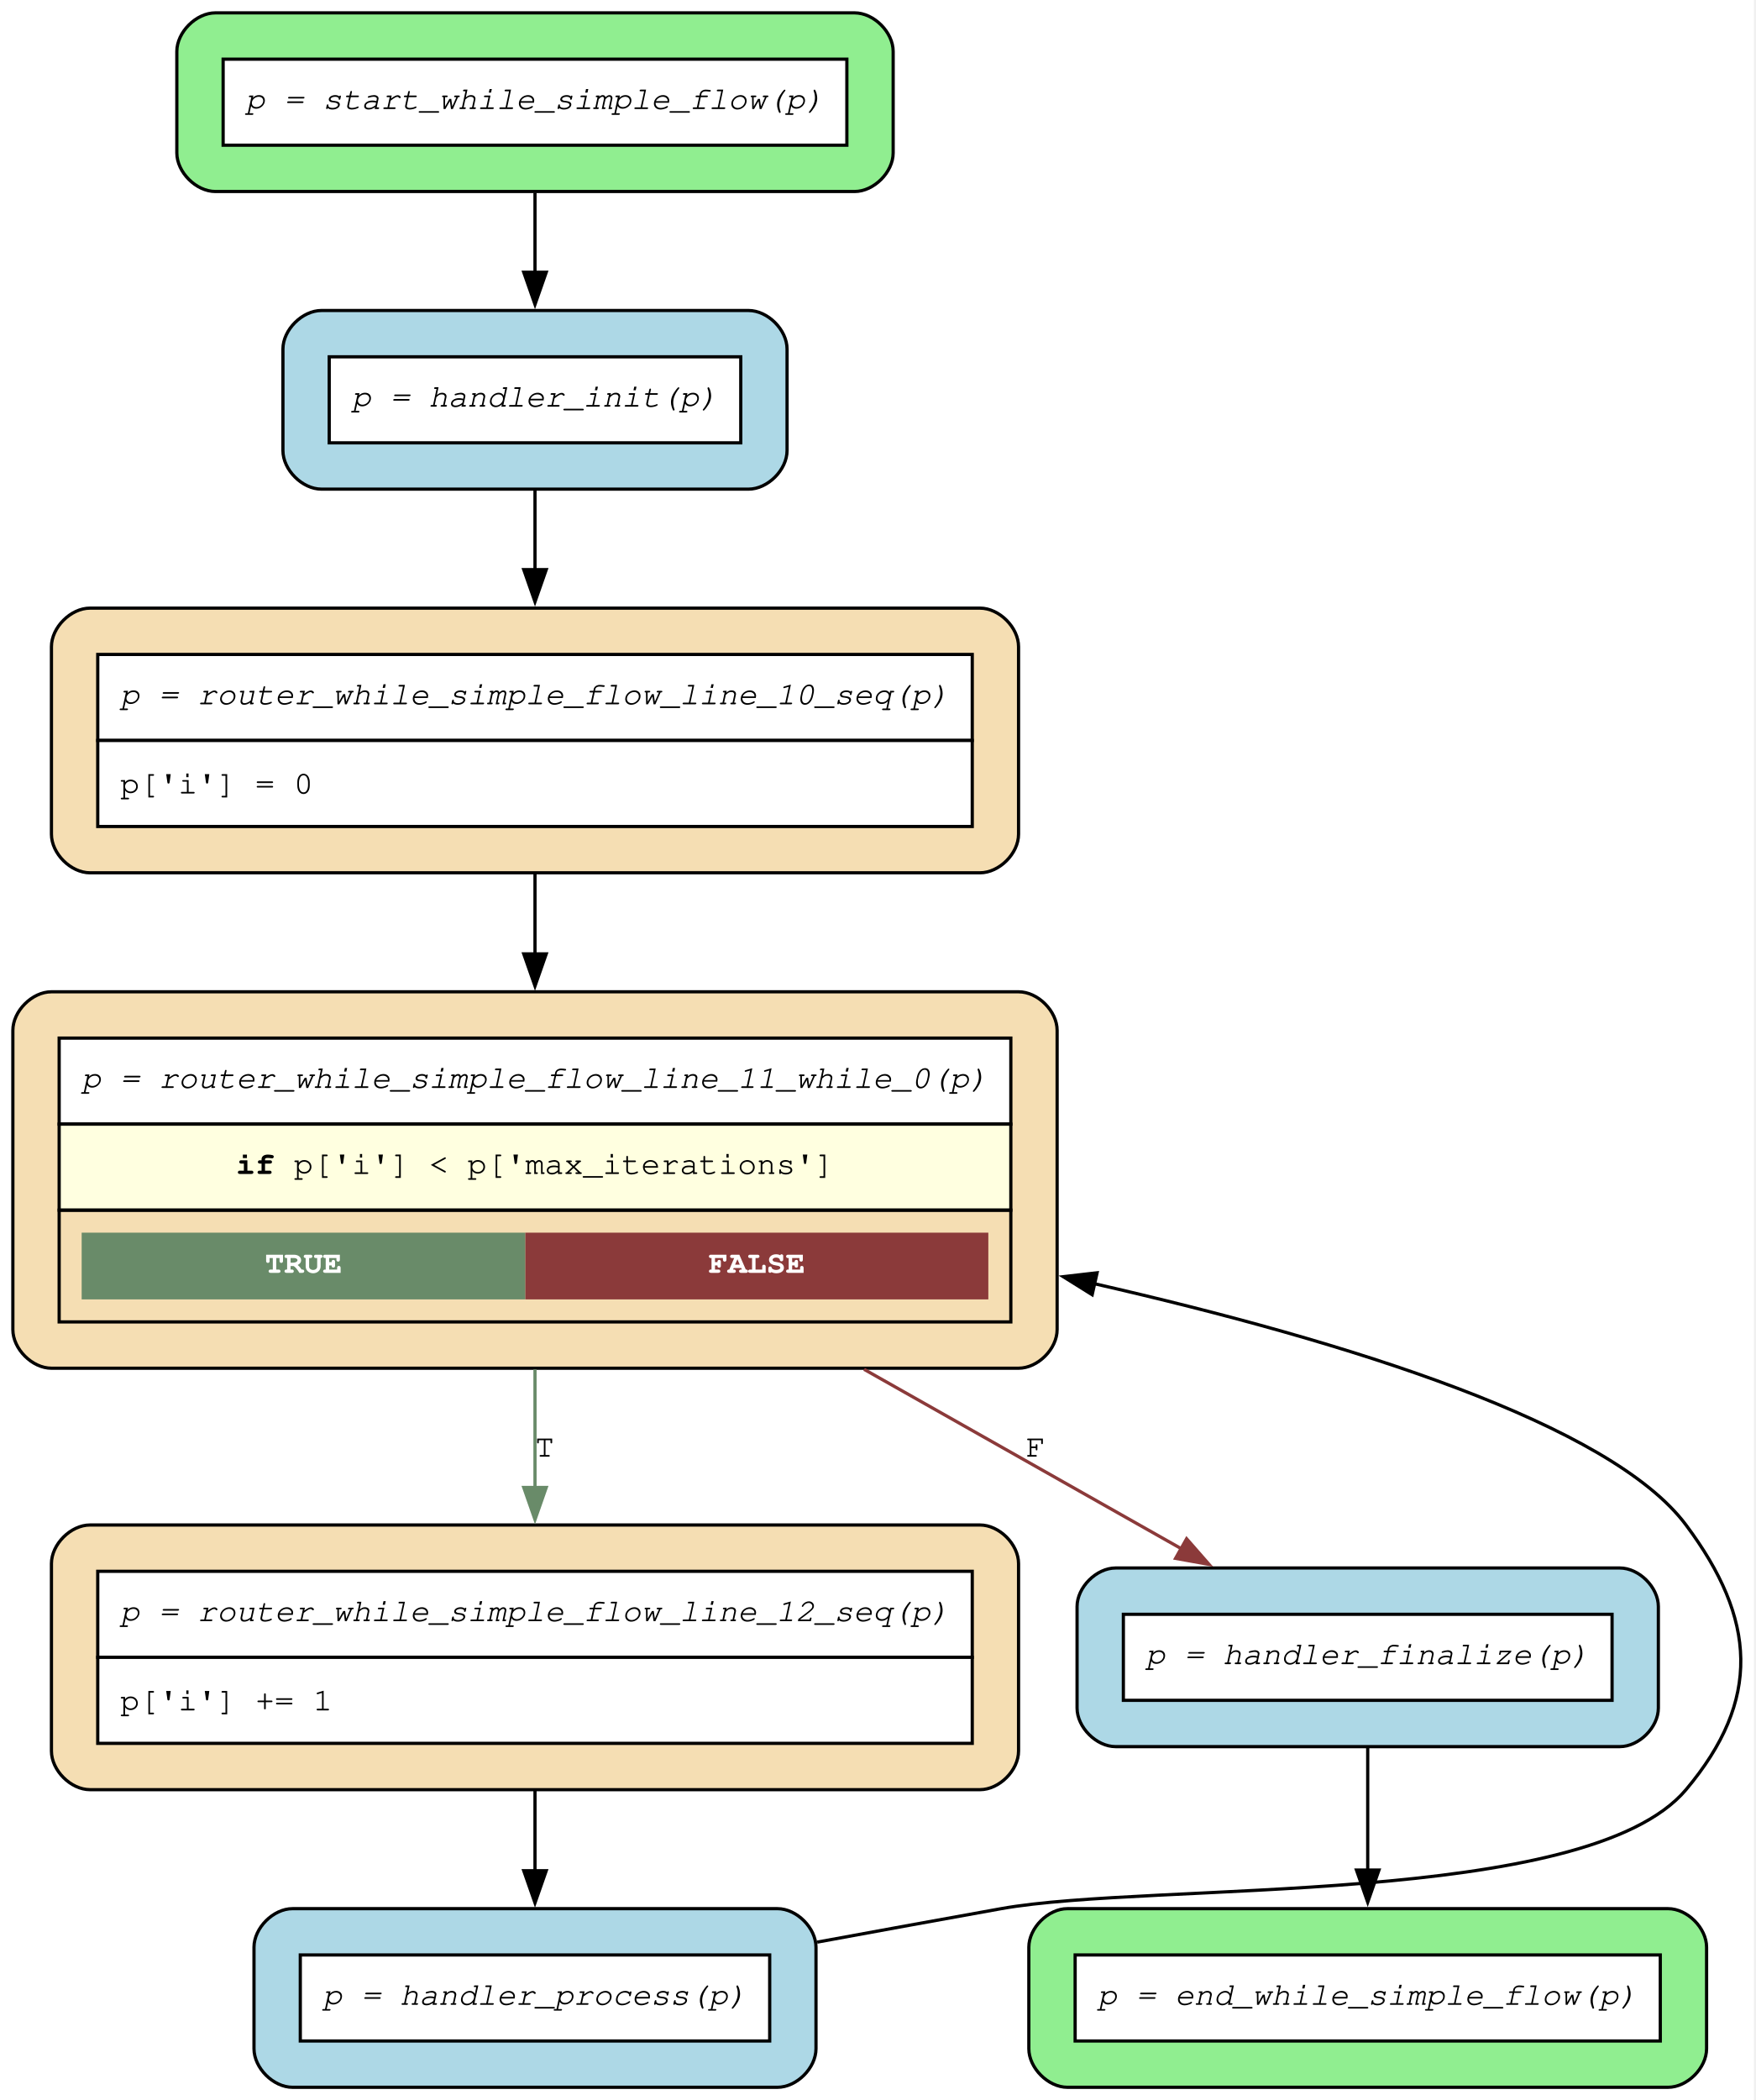
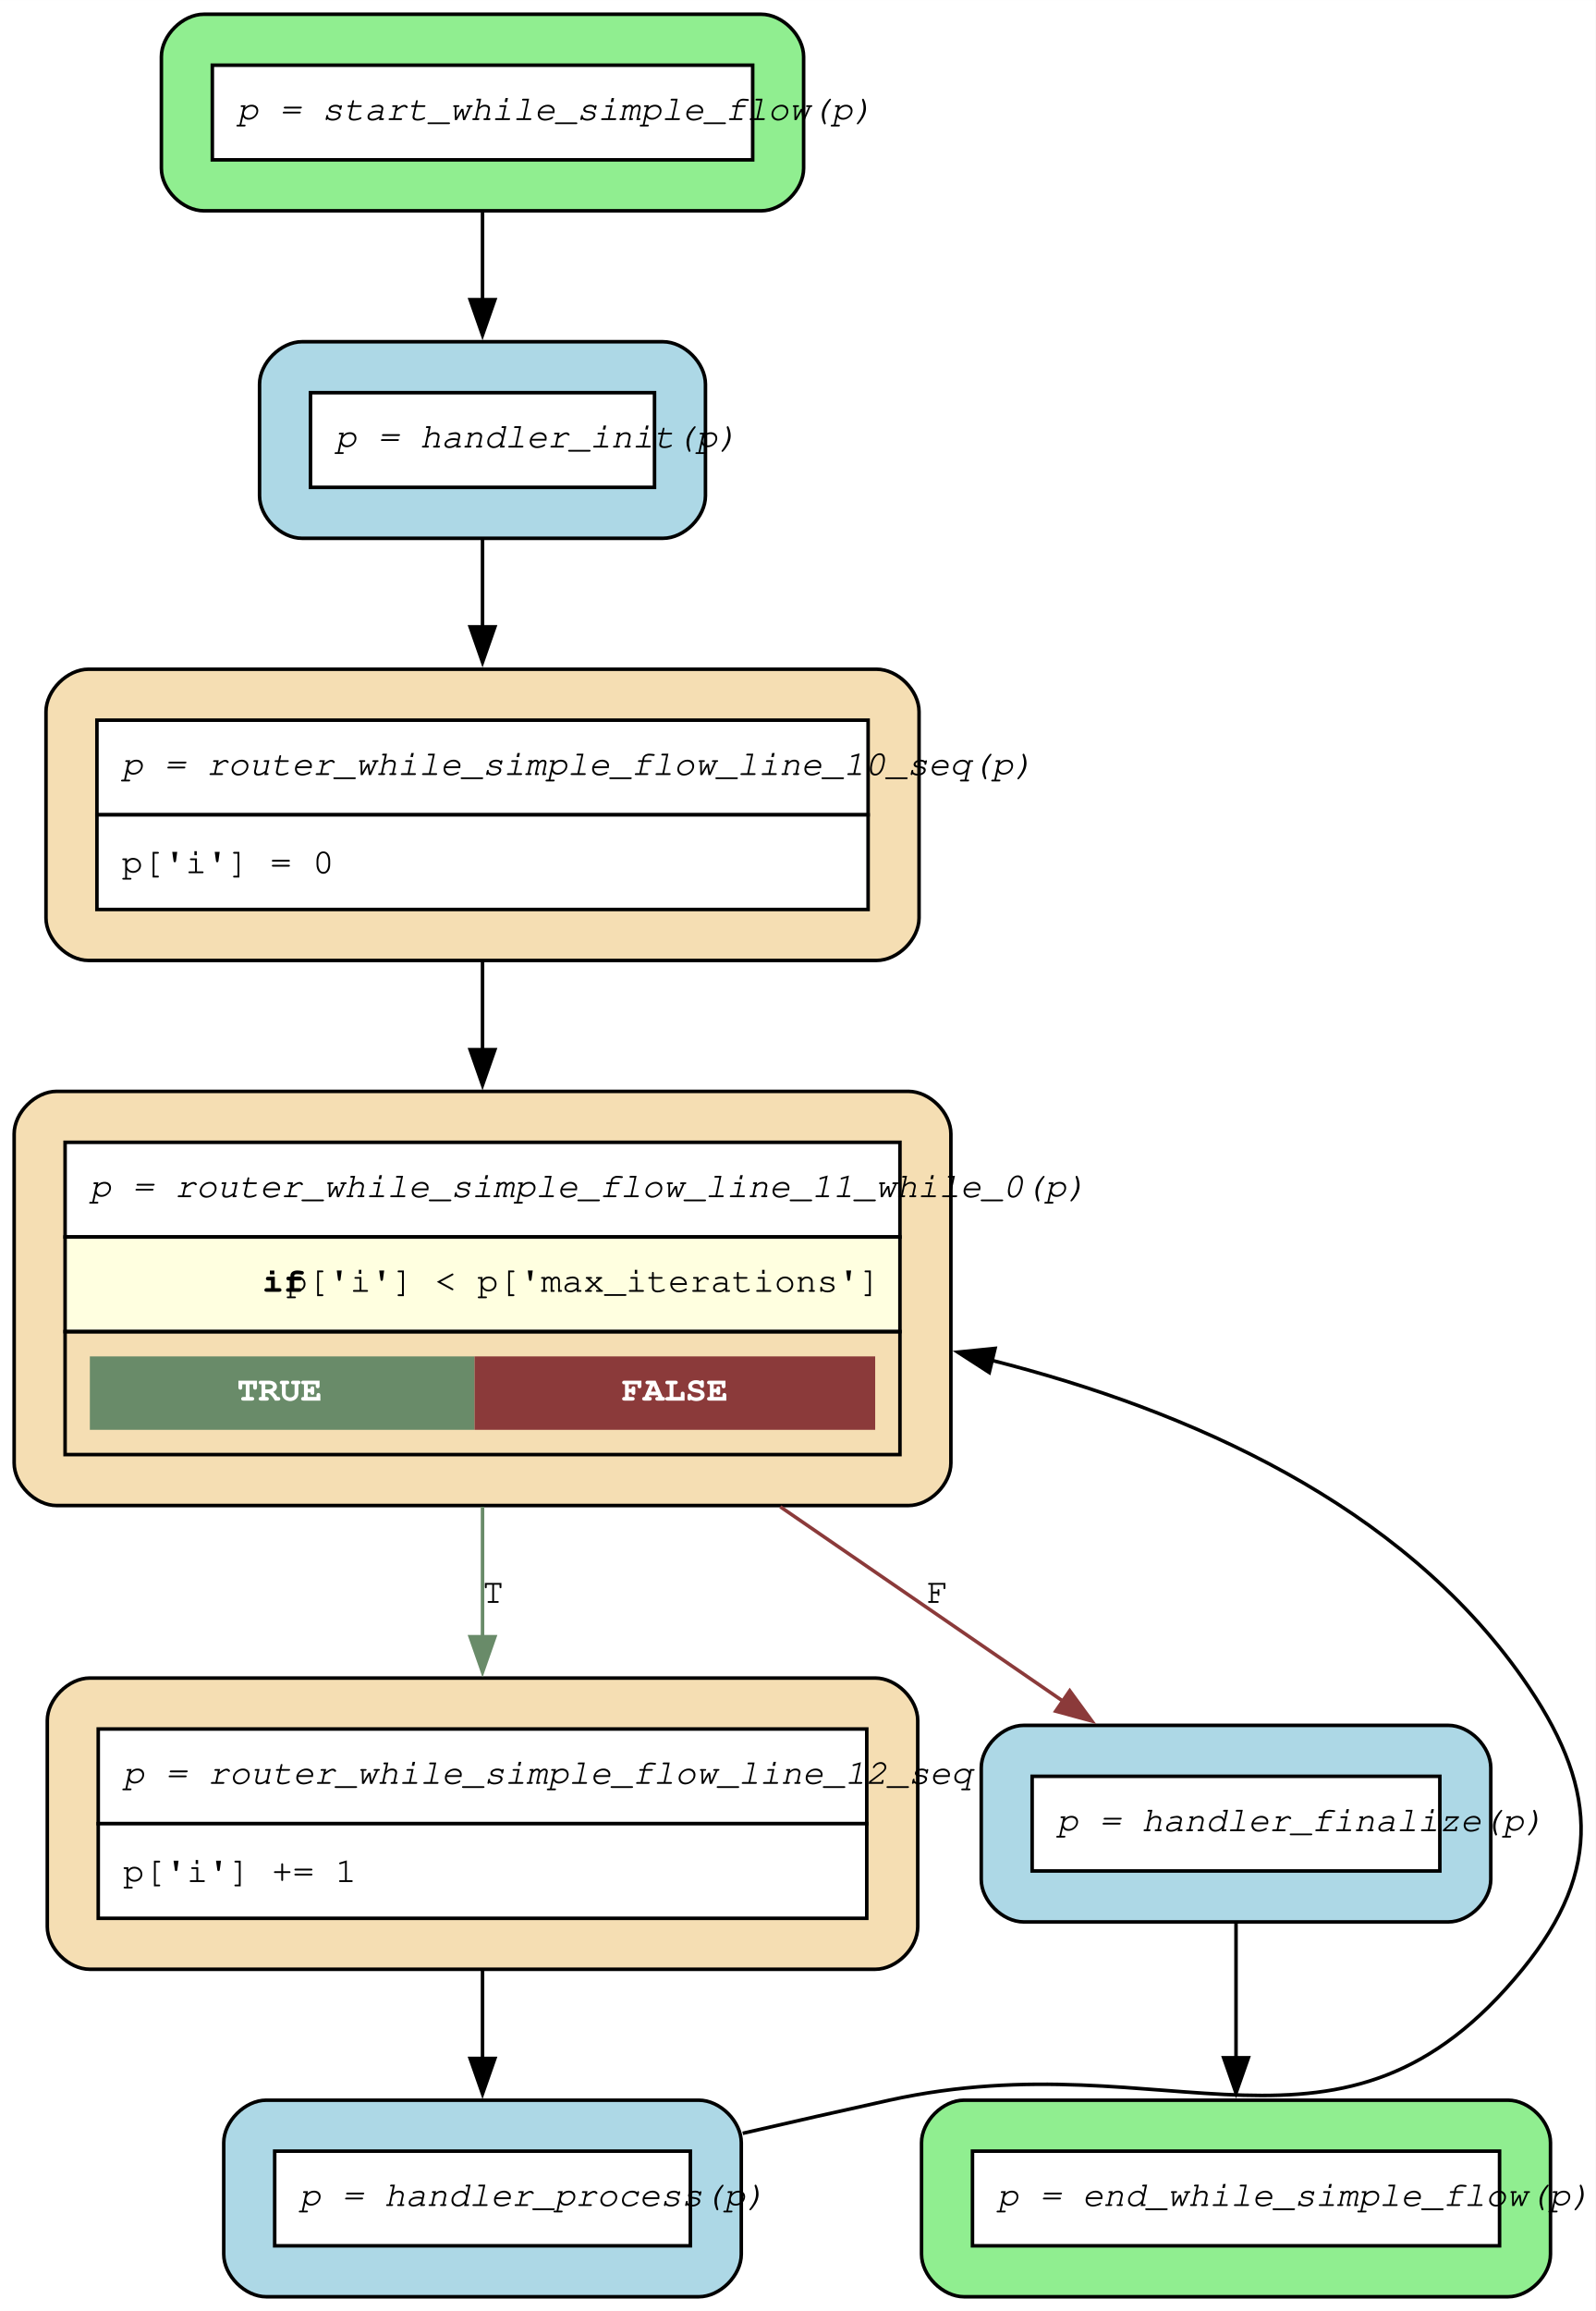
- <svg xmlns="http://www.w3.org/2000/svg" width="546pt" height="653pt" viewBox="0.00 0.00 546.00 653.00">
+ <svg xmlns="http://www.w3.org/2000/svg" width="451pt" height="653pt" viewBox="0.00 0.00 451.07 653.05">
  <g id="graph0" class="graph" transform="scale(1 1) rotate(0) translate(4 649.05)">
-     <polygon fill="white" stroke="none" points="-4,4 -4,-649.05 541.54,-649.05 541.54,4 -4,4" />
+     <polygon fill="white" stroke="none" points="-4,4 -4,-649.05 447.07,-649.05 447.07,4 -4,4" />
    <g id="node1" class="node">
-       <path fill="lightgreen" stroke="black" d="M261.8,-645.05C261.8,-645.05 63,-645.05 63,-645.05 57,-645.05 51,-639.05 51,-633.05 51,-633.05 51,-601.5 51,-601.5 51,-595.5 57,-589.5 63,-589.5 63,-589.5 261.8,-589.5 261.8,-589.5 267.8,-589.5 273.8,-595.5 273.8,-601.5 273.8,-601.5 273.8,-633.05 273.8,-633.05 273.8,-639.05 267.8,-645.05 261.8,-645.05" />
-       <polygon fill="white" stroke="none" points="65.4,-603.9 65.4,-630.65 259.4,-630.65 259.4,-603.9 65.4,-603.9" />
-       <polygon fill="none" stroke="black" points="65.4,-603.9 65.4,-630.65 259.4,-630.65 259.4,-603.9 65.4,-603.9" />
-       <text xml:space="preserve" text-anchor="start" x="72.4" y="-615.15" font-family="Courier,monospace" font-style="italic" font-size="10.00">p = start_while_simple_flow(p)</text>
+       <path fill="lightgreen" stroke="black" d="M211.17,-645.05C211.17,-645.05 53.62,-645.05 53.62,-645.05 47.62,-645.05 41.62,-639.05 41.62,-633.05 41.62,-633.05 41.62,-601.5 41.62,-601.5 41.62,-595.5 47.62,-589.5 53.62,-589.5 53.62,-589.5 211.17,-589.5 211.17,-589.5 217.17,-589.5 223.17,-595.5 223.17,-601.5 223.17,-601.5 223.17,-633.05 223.17,-633.05 223.17,-639.05 217.17,-645.05 211.17,-645.05" />
+       <polygon fill="white" stroke="none" points="56.02,-603.9 56.02,-630.65 208.77,-630.65 208.77,-603.9 56.02,-603.9" />
+       <polygon fill="none" stroke="black" points="56.02,-603.9 56.02,-630.65 208.77,-630.65 208.77,-603.9 56.02,-603.9" />
+       <text text-anchor="start" x="63.02" y="-615.15" font-family="Courier,monospace" font-style="italic" font-size="10.00">p = start_while_simple_flow(p)</text>
    </g>
    <g id="node7" class="node">
-       <path fill="lightblue" stroke="black" d="M228.8,-552.5C228.8,-552.5 96,-552.5 96,-552.5 90,-552.5 84,-546.5 84,-540.5 84,-540.5 84,-508.95 84,-508.95 84,-502.95 90,-496.95 96,-496.95 96,-496.95 228.8,-496.95 228.8,-496.95 234.8,-496.95 240.8,-502.95 240.8,-508.95 240.8,-508.95 240.8,-540.5 240.8,-540.5 240.8,-546.5 234.8,-552.5 228.8,-552.5" />
-       <polygon fill="white" stroke="none" points="98.4,-511.35 98.4,-538.1 226.4,-538.1 226.4,-511.35 98.4,-511.35" />
-       <polygon fill="none" stroke="black" points="98.4,-511.35 98.4,-538.1 226.4,-538.1 226.4,-511.35 98.4,-511.35" />
-       <text xml:space="preserve" text-anchor="start" x="105.4" y="-522.6" font-family="Courier,monospace" font-style="italic" font-size="10.00">p = handler_init(p)</text>
+       <path fill="lightblue" stroke="black" d="M183.42,-552.5C183.42,-552.5 81.37,-552.5 81.37,-552.5 75.37,-552.5 69.37,-546.5 69.37,-540.5 69.37,-540.5 69.37,-508.95 69.37,-508.95 69.37,-502.95 75.37,-496.95 81.37,-496.95 81.37,-496.95 183.42,-496.95 183.42,-496.95 189.42,-496.95 195.42,-502.95 195.42,-508.95 195.42,-508.95 195.42,-540.5 195.42,-540.5 195.42,-546.5 189.42,-552.5 183.42,-552.5" />
+       <polygon fill="white" stroke="none" points="83.77,-511.35 83.77,-538.1 181.02,-538.1 181.02,-511.35 83.77,-511.35" />
+       <polygon fill="none" stroke="black" points="83.77,-511.35 83.77,-538.1 181.02,-538.1 181.02,-511.35 83.77,-511.35" />
+       <text text-anchor="start" x="90.77" y="-522.6" font-family="Courier,monospace" font-style="italic" font-size="10.00">p = handler_init(p)</text>
    </g>
    <g id="edge8" class="edge">
-       <path fill="none" stroke="black" d="M162.4,-589.11C162.4,-581.32 162.4,-572.67 162.4,-564.33" />
-       <polygon fill="black" stroke="black" points="165.9,-564.39 162.4,-554.39 158.9,-564.39 165.9,-564.39" />
+       <path fill="none" stroke="black" d="M132.4,-589.11C132.4,-581.32 132.4,-572.67 132.4,-564.33" />
+       <polygon fill="black" stroke="black" points="135.9,-564.39 132.4,-554.39 128.9,-564.39 135.9,-564.39" />
    </g>
    <g id="node2" class="node">
-       <path fill="wheat" stroke="black" d="M300.8,-174.85C300.8,-174.85 24,-174.85 24,-174.85 18,-174.85 12,-168.85 12,-162.85 12,-162.85 12,-104.55 12,-104.55 12,-98.55 18,-92.55 24,-92.55 24,-92.55 300.8,-92.55 300.8,-92.55 306.8,-92.55 312.8,-98.55 312.8,-104.55 312.8,-104.55 312.8,-162.85 312.8,-162.85 312.8,-168.85 306.8,-174.85 300.8,-174.85" />
-       <polygon fill="white" stroke="none" points="26.4,-133.7 26.4,-160.45 298.4,-160.45 298.4,-133.7 26.4,-133.7" />
-       <polygon fill="none" stroke="black" points="26.4,-133.7 26.4,-160.45 298.4,-160.45 298.4,-133.7 26.4,-133.7" />
-       <text xml:space="preserve" text-anchor="start" x="33.4" y="-144.95" font-family="Courier,monospace" font-style="italic" font-size="10.00">p = router_while_simple_flow_line_12_seq(p)</text>
-       <polygon fill="white" stroke="none" points="26.4,-106.95 26.4,-133.7 298.4,-133.7 298.4,-106.95 26.4,-106.95" />
-       <polygon fill="none" stroke="black" points="26.4,-106.95 26.4,-133.7 298.4,-133.7 298.4,-106.95 26.4,-106.95" />
-       <text xml:space="preserve" text-anchor="start" x="33.4" y="-117.2" font-family="Courier,monospace" font-size="10.00">p['i'] += 1</text>
+       <path fill="wheat" stroke="black" d="M243.43,-174.85C243.43,-174.85 21.37,-174.85 21.37,-174.85 15.37,-174.85 9.37,-168.85 9.37,-162.85 9.37,-162.85 9.37,-104.55 9.37,-104.55 9.37,-98.55 15.37,-92.55 21.37,-92.55 21.37,-92.55 243.43,-92.55 243.43,-92.55 249.43,-92.55 255.43,-98.55 255.43,-104.55 255.43,-104.55 255.43,-162.85 255.43,-162.85 255.43,-168.85 249.43,-174.85 243.43,-174.85" />
+       <polygon fill="white" stroke="none" points="23.77,-133.7 23.77,-160.45 241.02,-160.45 241.02,-133.7 23.77,-133.7" />
+       <polygon fill="none" stroke="black" points="23.77,-133.7 23.77,-160.45 241.02,-160.45 241.02,-133.7 23.77,-133.7" />
+       <text text-anchor="start" x="30.77" y="-144.95" font-family="Courier,monospace" font-style="italic" font-size="10.00">p = router_while_simple_flow_line_12_seq(p)</text>
+       <polygon fill="white" stroke="none" points="23.77,-106.95 23.77,-133.7 241.02,-133.7 241.02,-106.95 23.77,-106.95" />
+       <polygon fill="none" stroke="black" points="23.77,-106.95 23.77,-133.7 241.02,-133.7 241.02,-106.95 23.77,-106.95" />
+       <text text-anchor="start" x="30.77" y="-117.2" font-family="Courier,monospace" font-size="10.00">p['i'] += 1</text>
    </g>
    <g id="node8" class="node">
-       <path fill="lightblue" stroke="black" d="M237.8,-55.55C237.8,-55.55 87,-55.55 87,-55.55 81,-55.55 75,-49.55 75,-43.55 75,-43.55 75,-12 75,-12 75,-6 81,0 87,0 87,0 237.8,0 237.8,0 243.8,0 249.8,-6 249.8,-12 249.8,-12 249.8,-43.55 249.8,-43.55 249.8,-49.55 243.8,-55.55 237.8,-55.55" />
-       <polygon fill="white" stroke="none" points="89.4,-14.4 89.4,-41.15 235.4,-41.15 235.4,-14.4 89.4,-14.4" />
-       <polygon fill="none" stroke="black" points="89.4,-14.4 89.4,-41.15 235.4,-41.15 235.4,-14.4 89.4,-14.4" />
-       <text xml:space="preserve" text-anchor="start" x="96.4" y="-25.65" font-family="Courier,monospace" font-style="italic" font-size="10.00">p = handler_process(p)</text>
+       <path fill="lightblue" stroke="black" d="M193.55,-55.55C193.55,-55.55 71.25,-55.55 71.25,-55.55 65.25,-55.55 59.25,-49.55 59.25,-43.55 59.25,-43.55 59.25,-12 59.25,-12 59.25,-6 65.25,0 71.25,0 71.25,0 193.55,0 193.55,0 199.55,0 205.55,-6 205.55,-12 205.55,-12 205.55,-43.55 205.55,-43.55 205.55,-49.55 199.55,-55.55 193.55,-55.55" />
+       <polygon fill="white" stroke="none" points="73.65,-14.4 73.65,-41.15 191.15,-41.15 191.15,-14.4 73.65,-14.4" />
+       <polygon fill="none" stroke="black" points="73.65,-14.4 73.65,-41.15 191.15,-41.15 191.15,-14.4 73.65,-14.4" />
+       <text text-anchor="start" x="80.65" y="-25.65" font-family="Courier,monospace" font-style="italic" font-size="10.00">p = handler_process(p)</text>
    </g>
    <g id="edge7" class="edge">
-       <path fill="none" stroke="black" d="M162.4,-92.22C162.4,-84.03 162.4,-75.43 162.4,-67.31" />
-       <polygon fill="black" stroke="black" points="165.9,-67.35 162.4,-57.35 158.9,-67.35 165.9,-67.35" />
+       <path fill="none" stroke="black" d="M132.4,-92.22C132.4,-84.03 132.4,-75.43 132.4,-67.31" />
+       <polygon fill="black" stroke="black" points="135.9,-67.35 132.4,-57.35 128.9,-67.35 135.9,-67.35" />
    </g>
    <g id="node3" class="node">
-       <path fill="wheat" stroke="black" d="M312.8,-340.65C312.8,-340.65 12,-340.65 12,-340.65 6,-340.65 0,-334.65 0,-328.65 0,-328.65 0,-235.6 0,-235.6 0,-229.6 6,-223.6 12,-223.6 12,-223.6 312.8,-223.6 312.8,-223.6 318.8,-223.6 324.8,-229.6 324.8,-235.6 324.8,-235.6 324.8,-328.65 324.8,-328.65 324.8,-334.65 318.8,-340.65 312.8,-340.65" />
-       <polygon fill="white" stroke="none" points="14.4,-299.5 14.4,-326.25 310.4,-326.25 310.4,-299.5 14.4,-299.5" />
-       <polygon fill="none" stroke="black" points="14.4,-299.5 14.4,-326.25 310.4,-326.25 310.4,-299.5 14.4,-299.5" />
-       <text xml:space="preserve" text-anchor="start" x="21.4" y="-310.75" font-family="Courier,monospace" font-style="italic" font-size="10.00">p = router_while_simple_flow_line_11_while_0(p)</text>
-       <polygon fill="lightyellow" stroke="none" points="14.4,-272.75 14.4,-299.5 310.4,-299.5 310.4,-272.75 14.4,-272.75" />
-       <polygon fill="none" stroke="black" points="14.4,-272.75 14.4,-299.5 310.4,-299.5 310.4,-272.75 14.4,-272.75" />
-       <text xml:space="preserve" text-anchor="start" x="69.4" y="-284" font-family="Courier,monospace" font-weight="bold" font-size="10.00">if</text>
-       <text xml:space="preserve" text-anchor="start" x="81.4" y="-284" font-family="Courier,monospace" font-size="10.00"> p['i'] &lt; p['max_iterations']</text>
-       <polygon fill="none" stroke="black" points="14.4,-238 14.4,-272.75 310.4,-272.75 310.4,-238 14.4,-238" />
-       <polygon fill="#698b69" stroke="none" points="21.4,-245 21.4,-265.75 159.4,-265.75 159.4,-245 21.4,-245" />
-       <text xml:space="preserve" text-anchor="start" x="78.4" y="-253.25" font-family="Courier,monospace" font-weight="bold" font-size="10.00" fill="white">TRUE</text>
-       <polygon fill="#8b3a3a" stroke="none" points="159.4,-245 159.4,-265.75 303.4,-265.75 303.4,-245 159.4,-245" />
-       <text xml:space="preserve" text-anchor="start" x="216.4" y="-253.25" font-family="Courier,monospace" font-weight="bold" font-size="10.00" fill="white">FALSE</text>
+       <path fill="wheat" stroke="black" d="M252.8,-340.65C252.8,-340.65 12,-340.65 12,-340.65 6,-340.65 0,-334.65 0,-328.65 0,-328.65 0,-235.6 0,-235.6 0,-229.6 6,-223.6 12,-223.6 12,-223.6 252.8,-223.6 252.8,-223.6 258.8,-223.6 264.8,-229.6 264.8,-235.6 264.8,-235.6 264.8,-328.65 264.8,-328.65 264.8,-334.65 258.8,-340.65 252.8,-340.65" />
+       <polygon fill="white" stroke="none" points="14.4,-299.5 14.4,-326.25 250.4,-326.25 250.4,-299.5 14.4,-299.5" />
+       <polygon fill="none" stroke="black" points="14.4,-299.5 14.4,-326.25 250.4,-326.25 250.4,-299.5 14.4,-299.5" />
+       <text text-anchor="start" x="21.4" y="-310.75" font-family="Courier,monospace" font-style="italic" font-size="10.00">p = router_while_simple_flow_line_11_while_0(p)</text>
+       <polygon fill="lightyellow" stroke="none" points="14.4,-272.75 14.4,-299.5 250.4,-299.5 250.4,-272.75 14.4,-272.75" />
+       <polygon fill="none" stroke="black" points="14.4,-272.75 14.4,-299.5 250.4,-299.5 250.4,-272.75 14.4,-272.75" />
+       <text text-anchor="start" x="70.15" y="-284" font-family="Courier,monospace" font-weight="bold" font-size="10.00">if</text>
+       <text text-anchor="start" x="76.9" y="-284" font-family="Courier,monospace" font-size="10.00"> p['i'] &lt; p['max_iterations']</text>
+       <polygon fill="none" stroke="black" points="14.4,-238 14.4,-272.75 250.4,-272.75 250.4,-238 14.4,-238" />
+       <polygon fill="#698b69" stroke="none" points="21.4,-245 21.4,-265.75 130.15,-265.75 130.15,-245 21.4,-245" />
+       <text text-anchor="start" x="63.02" y="-253.25" font-family="Courier,monospace" font-weight="bold" font-size="10.00" fill="white">TRUE</text>
+       <polygon fill="#8b3a3a" stroke="none" points="130.15,-245 130.15,-265.75 243.4,-265.75 243.4,-245 130.15,-245" />
+       <text text-anchor="start" x="171.77" y="-253.25" font-family="Courier,monospace" font-weight="bold" font-size="10.00" fill="white">FALSE</text>
    </g>
    <g id="edge6" class="edge">
-       <path fill="none" stroke="#698b69" d="M162.4,-223.25C162.4,-211.02 162.4,-198.18 162.4,-186.2" />
-       <polygon fill="#698b69" stroke="#698b69" points="165.9,-186.53 162.4,-176.53 158.9,-186.53 165.9,-186.53" />
-       <text xml:space="preserve" text-anchor="middle" x="165.4" y="-196.1" font-family="Courier,monospace" font-size="10.00">T</text>
+       <path fill="none" stroke="#698b69" d="M132.4,-223.25C132.4,-211.02 132.4,-198.18 132.4,-186.2" />
+       <polygon fill="#698b69" stroke="#698b69" points="135.9,-186.53 132.4,-176.53 128.9,-186.53 135.9,-186.53" />
+       <text text-anchor="middle" x="135.4" y="-196.1" font-family="Courier,monospace" font-size="10.00">T</text>
    </g>
    <g id="node6" class="node">
-       <path fill="lightblue" stroke="black" d="M499.8,-161.48C499.8,-161.48 343,-161.48 343,-161.48 337,-161.48 331,-155.48 331,-149.48 331,-149.48 331,-117.93 331,-117.93 331,-111.93 337,-105.93 343,-105.93 343,-105.93 499.8,-105.93 499.8,-105.93 505.8,-105.93 511.8,-111.93 511.8,-117.93 511.8,-117.93 511.8,-149.48 511.8,-149.48 511.8,-155.48 505.8,-161.48 499.8,-161.48" />
-       <polygon fill="white" stroke="none" points="345.4,-120.33 345.4,-147.08 497.4,-147.08 497.4,-120.33 345.4,-120.33" />
-       <polygon fill="none" stroke="black" points="345.4,-120.33 345.4,-147.08 497.4,-147.08 497.4,-120.33 345.4,-120.33" />
-       <text xml:space="preserve" text-anchor="start" x="352.4" y="-131.58" font-family="Courier,monospace" font-style="italic" font-size="10.00">p = handler_finalize(p)</text>
+       <path fill="lightblue" stroke="black" d="M405.42,-161.48C405.42,-161.48 285.38,-161.48 285.38,-161.48 279.38,-161.48 273.38,-155.48 273.38,-149.48 273.38,-149.48 273.38,-117.93 273.38,-117.93 273.38,-111.93 279.38,-105.93 285.38,-105.93 285.38,-105.93 405.42,-105.93 405.42,-105.93 411.42,-105.93 417.42,-111.93 417.42,-117.93 417.42,-117.93 417.42,-149.48 417.42,-149.48 417.42,-155.48 411.42,-161.48 405.42,-161.48" />
+       <polygon fill="white" stroke="none" points="287.77,-120.33 287.77,-147.08 403.02,-147.08 403.02,-120.33 287.77,-120.33" />
+       <polygon fill="none" stroke="black" points="287.77,-120.33 287.77,-147.08 403.02,-147.08 403.02,-120.33 287.77,-120.33" />
+       <text text-anchor="start" x="294.77" y="-131.58" font-family="Courier,monospace" font-style="italic" font-size="10.00">p = handler_finalize(p)</text>
    </g>
    <g id="edge5" class="edge">
-       <path fill="none" stroke="#8b3a3a" d="M264.76,-223.25C298.28,-204.3 334.34,-183.92 363.4,-167.49" />
-       <polygon fill="#8b3a3a" stroke="#8b3a3a" points="365.07,-170.57 372.05,-162.6 361.63,-164.47 365.07,-170.57" />
-       <text xml:space="preserve" text-anchor="middle" x="318.1" y="-196.1" font-family="Courier,monospace" font-size="10.00">F</text>
+       <path fill="none" stroke="#8b3a3a" d="M216.58,-223.25C243.67,-204.64 272.77,-184.63 296.44,-168.35" />
+       <polygon fill="#8b3a3a" stroke="#8b3a3a" points="298.4,-171.26 304.65,-162.71 294.43,-165.49 298.4,-171.26" />
+       <text text-anchor="middle" x="260.98" y="-196.1" font-family="Courier,monospace" font-size="10.00">F</text>
    </g>
    <g id="node4" class="node">
-       <path fill="wheat" stroke="black" d="M300.8,-459.95C300.8,-459.95 24,-459.95 24,-459.95 18,-459.95 12,-453.95 12,-447.95 12,-447.95 12,-389.65 12,-389.65 12,-383.65 18,-377.65 24,-377.65 24,-377.65 300.8,-377.65 300.8,-377.65 306.8,-377.65 312.8,-383.65 312.8,-389.65 312.8,-389.65 312.8,-447.95 312.8,-447.95 312.8,-453.95 306.8,-459.95 300.8,-459.95" />
-       <polygon fill="white" stroke="none" points="26.4,-418.8 26.4,-445.55 298.4,-445.55 298.4,-418.8 26.4,-418.8" />
-       <polygon fill="none" stroke="black" points="26.4,-418.8 26.4,-445.55 298.4,-445.55 298.4,-418.8 26.4,-418.8" />
-       <text xml:space="preserve" text-anchor="start" x="33.4" y="-430.05" font-family="Courier,monospace" font-style="italic" font-size="10.00">p = router_while_simple_flow_line_10_seq(p)</text>
-       <polygon fill="white" stroke="none" points="26.4,-392.05 26.4,-418.8 298.4,-418.8 298.4,-392.05 26.4,-392.05" />
-       <polygon fill="none" stroke="black" points="26.4,-392.05 26.4,-418.8 298.4,-418.8 298.4,-392.05 26.4,-392.05" />
-       <text xml:space="preserve" text-anchor="start" x="33.4" y="-402.3" font-family="Courier,monospace" font-size="10.00">p['i'] = 0</text>
+       <path fill="wheat" stroke="black" d="M243.8,-459.95C243.8,-459.95 21,-459.95 21,-459.95 15,-459.95 9,-453.95 9,-447.95 9,-447.95 9,-389.65 9,-389.65 9,-383.65 15,-377.65 21,-377.65 21,-377.65 243.8,-377.65 243.8,-377.65 249.8,-377.65 255.8,-383.65 255.8,-389.65 255.8,-389.65 255.8,-447.95 255.8,-447.95 255.8,-453.95 249.8,-459.95 243.8,-459.95" />
+       <polygon fill="white" stroke="none" points="23.4,-418.8 23.4,-445.55 241.4,-445.55 241.4,-418.8 23.4,-418.8" />
+       <polygon fill="none" stroke="black" points="23.4,-418.8 23.4,-445.55 241.4,-445.55 241.4,-418.8 23.4,-418.8" />
+       <text text-anchor="start" x="30.4" y="-430.05" font-family="Courier,monospace" font-style="italic" font-size="10.00">p = router_while_simple_flow_line_10_seq(p)</text>
+       <polygon fill="white" stroke="none" points="23.4,-392.05 23.4,-418.8 241.4,-418.8 241.4,-392.05 23.4,-392.05" />
+       <polygon fill="none" stroke="black" points="23.4,-392.05 23.4,-418.8 241.4,-418.8 241.4,-392.05 23.4,-392.05" />
+       <text text-anchor="start" x="30.4" y="-402.3" font-family="Courier,monospace" font-size="10.00">p['i'] = 0</text>
    </g>
    <g id="edge4" class="edge">
-       <path fill="none" stroke="black" d="M162.4,-377.39C162.4,-369.42 162.4,-360.84 162.4,-352.23" />
-       <polygon fill="black" stroke="black" points="165.9,-352.44 162.4,-342.44 158.9,-352.44 165.9,-352.44" />
+       <path fill="none" stroke="black" d="M132.4,-377.39C132.4,-369.42 132.4,-360.84 132.4,-352.23" />
+       <polygon fill="black" stroke="black" points="135.9,-352.44 132.4,-342.44 128.9,-352.44 135.9,-352.44" />
    </g>
    <g id="node5" class="node">
-       <path fill="lightgreen" stroke="black" d="M514.8,-55.55C514.8,-55.55 328,-55.55 328,-55.55 322,-55.55 316,-49.55 316,-43.55 316,-43.55 316,-12 316,-12 316,-6 322,0 328,0 328,0 514.8,0 514.8,0 520.8,0 526.8,-6 526.8,-12 526.8,-12 526.8,-43.55 526.8,-43.55 526.8,-49.55 520.8,-55.55 514.8,-55.55" />
-       <polygon fill="white" stroke="none" points="330.4,-14.4 330.4,-41.15 512.4,-41.15 512.4,-14.4 330.4,-14.4" />
-       <polygon fill="none" stroke="black" points="330.4,-14.4 330.4,-41.15 512.4,-41.15 512.4,-14.4 330.4,-14.4" />
-       <text xml:space="preserve" text-anchor="start" x="337.4" y="-25.65" font-family="Courier,monospace" font-style="italic" font-size="10.00">p = end_while_simple_flow(p)</text>
+       <path fill="lightgreen" stroke="black" d="M422.3,-55.55C422.3,-55.55 268.5,-55.55 268.5,-55.55 262.5,-55.55 256.5,-49.55 256.5,-43.55 256.5,-43.55 256.5,-12 256.5,-12 256.5,-6 262.5,0 268.5,0 268.5,0 422.3,0 422.3,0 428.3,0 434.3,-6 434.3,-12 434.3,-12 434.3,-43.55 434.3,-43.55 434.3,-49.55 428.3,-55.55 422.3,-55.55" />
+       <polygon fill="white" stroke="none" points="270.9,-14.4 270.9,-41.15 419.9,-41.15 419.9,-14.4 270.9,-14.4" />
+       <polygon fill="none" stroke="black" points="270.9,-14.4 270.9,-41.15 419.9,-41.15 419.9,-14.4 270.9,-14.4" />
+       <text text-anchor="start" x="277.9" y="-25.65" font-family="Courier,monospace" font-style="italic" font-size="10.00">p = end_while_simple_flow(p)</text>
    </g>
    <g id="edge1" class="edge">
-       <path fill="none" stroke="black" d="M421.4,-105.67C421.4,-93.97 421.4,-80.07 421.4,-67.32" />
-       <polygon fill="black" stroke="black" points="424.9,-67.55 421.4,-57.55 417.9,-67.55 424.9,-67.55" />
+       <path fill="none" stroke="black" d="M345.4,-105.67C345.4,-93.97 345.4,-80.07 345.4,-67.32" />
+       <polygon fill="black" stroke="black" points="348.9,-67.55 345.4,-57.55 341.9,-67.55 348.9,-67.55" />
    </g>
    <g id="edge2" class="edge">
-       <path fill="none" stroke="black" d="M162.4,-496.69C162.4,-489 162.4,-480.35 162.4,-471.7" />
-       <polygon fill="black" stroke="black" points="165.9,-471.93 162.4,-461.93 158.9,-471.93 165.9,-471.93" />
+       <path fill="none" stroke="black" d="M132.4,-496.69C132.4,-489 132.4,-480.35 132.4,-471.7" />
+       <polygon fill="black" stroke="black" points="135.9,-471.93 132.4,-461.93 128.9,-471.93 135.9,-471.93" />
    </g>
    <g id="edge3" class="edge">
-       <path fill="none" stroke="black" d="M250.17,-45.14C269.04,-48.61 288.88,-52.23 307.4,-55.55 354.69,-64.02 489.47,-55.79 520.4,-92.55 543.95,-120.54 542.28,-145.54 520.4,-174.85 496.93,-206.3 415.6,-231.77 336.39,-249.88" />
-       <polygon fill="black" stroke="black" points="335.7,-246.45 326.71,-252.06 337.23,-253.28 335.7,-246.45" />
+       <path fill="none" stroke="black" d="M205.96,-46.19C219.72,-49.36 233.99,-52.6 247.4,-55.55 326.74,-72.98 375.1,-29.56 426.4,-92.55 449.5,-120.91 447.41,-144.91 426.4,-174.85 391.98,-223.89 332.58,-250.4 276.15,-264.69" />
+       <polygon fill="black" stroke="black" points="275.65,-261.2 266.75,-266.95 277.29,-268.01 275.65,-261.2" />
    </g>
  </g>
</svg>
